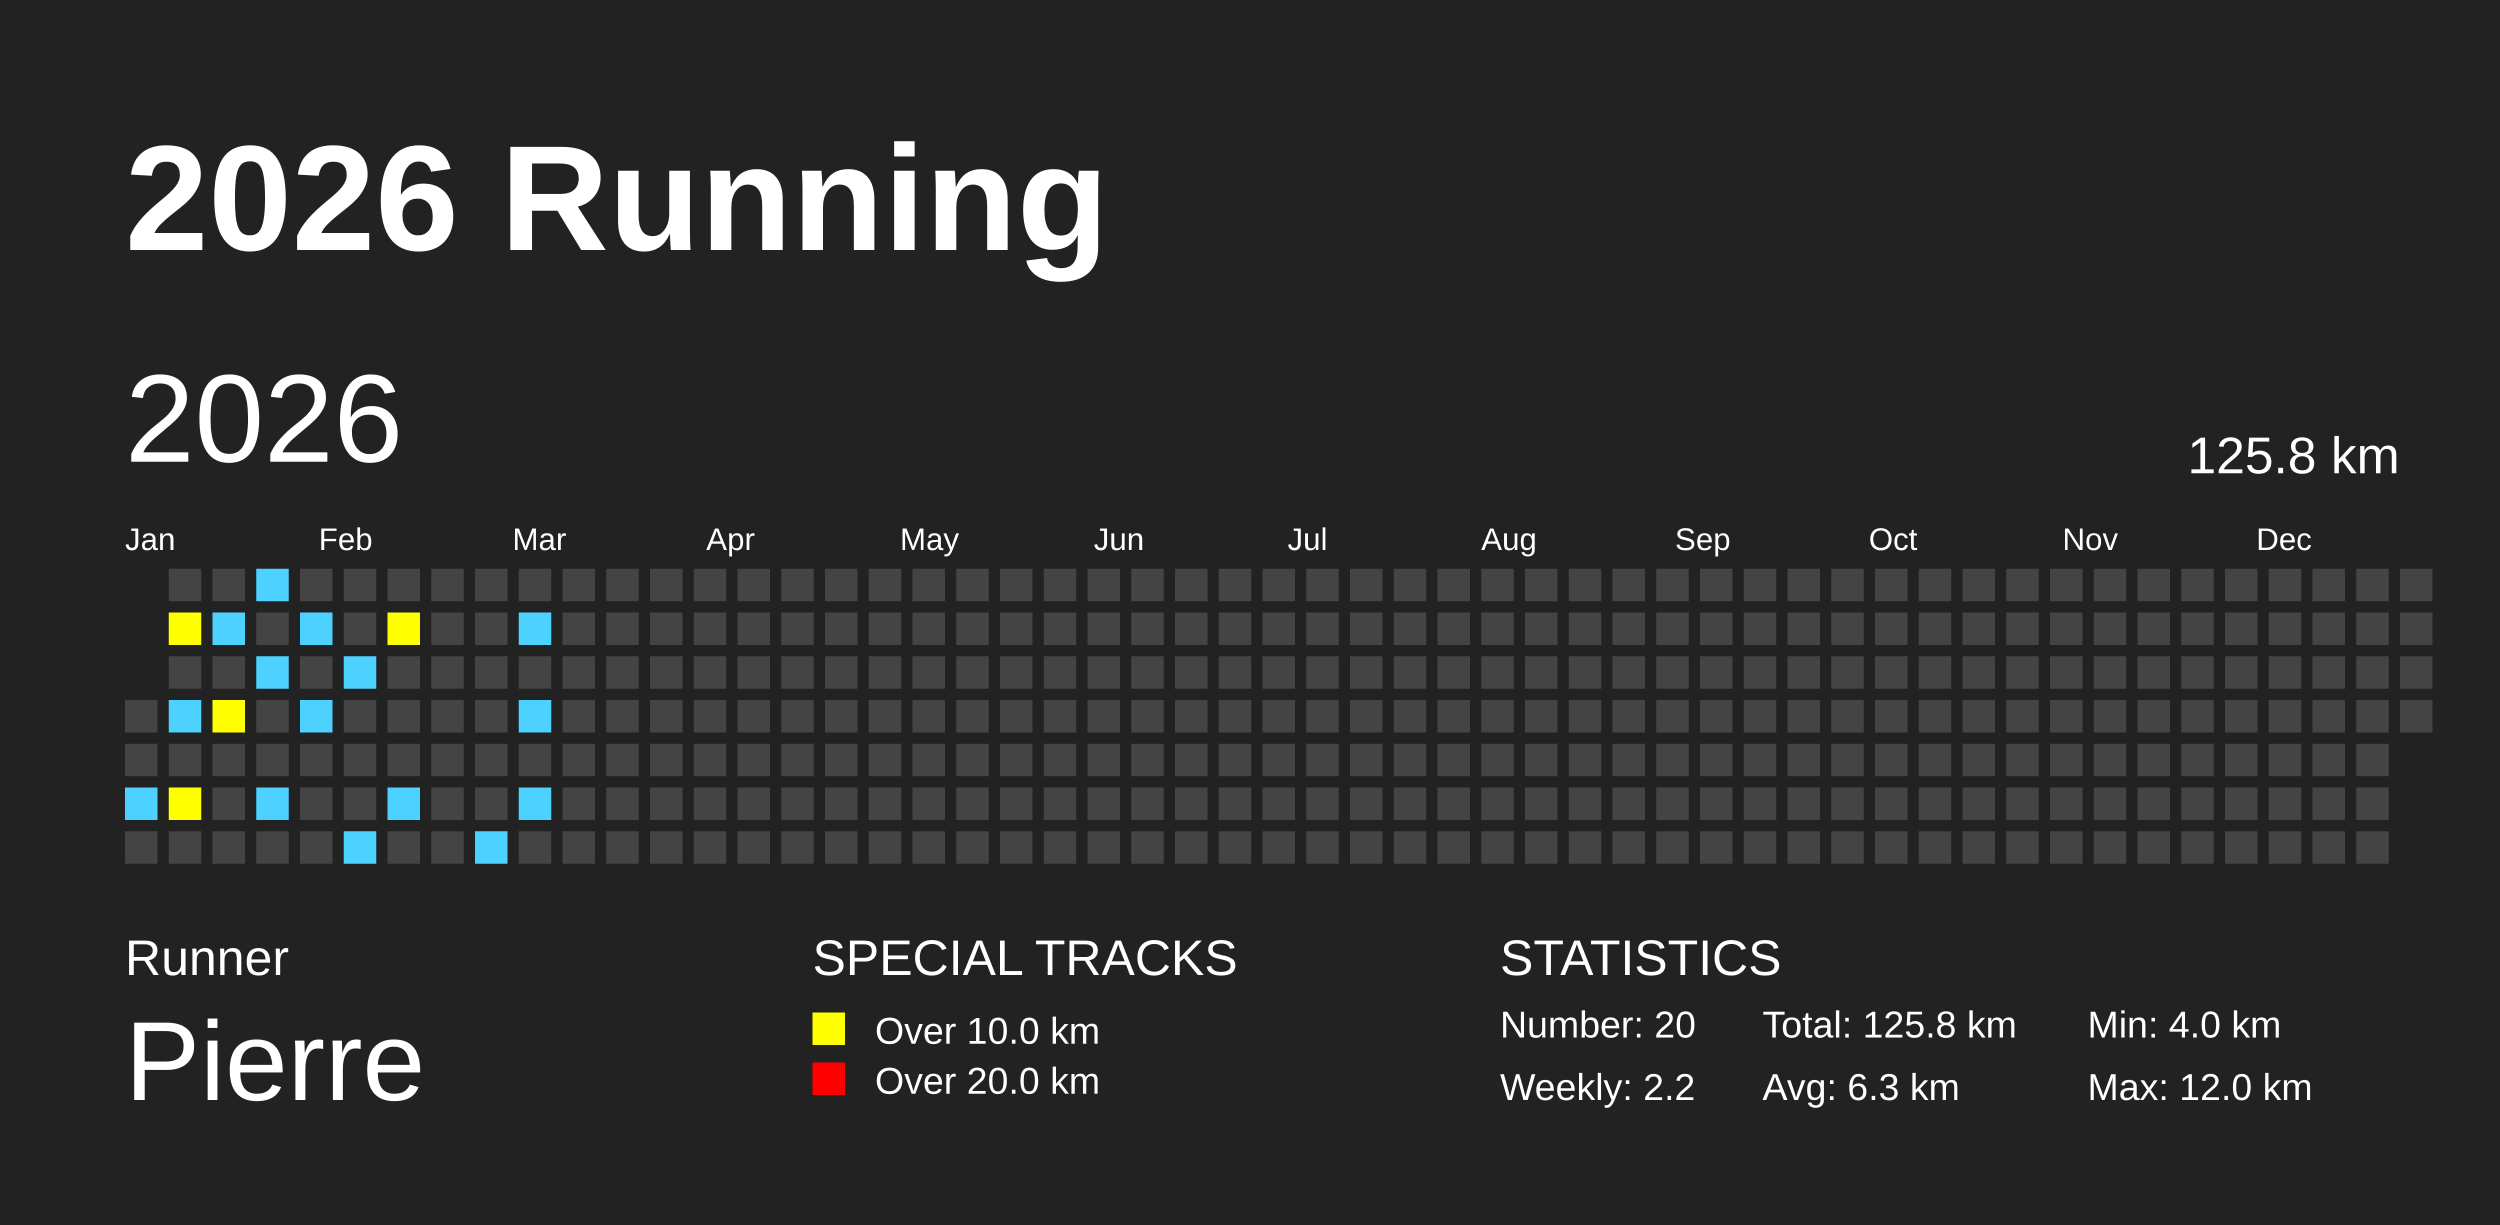
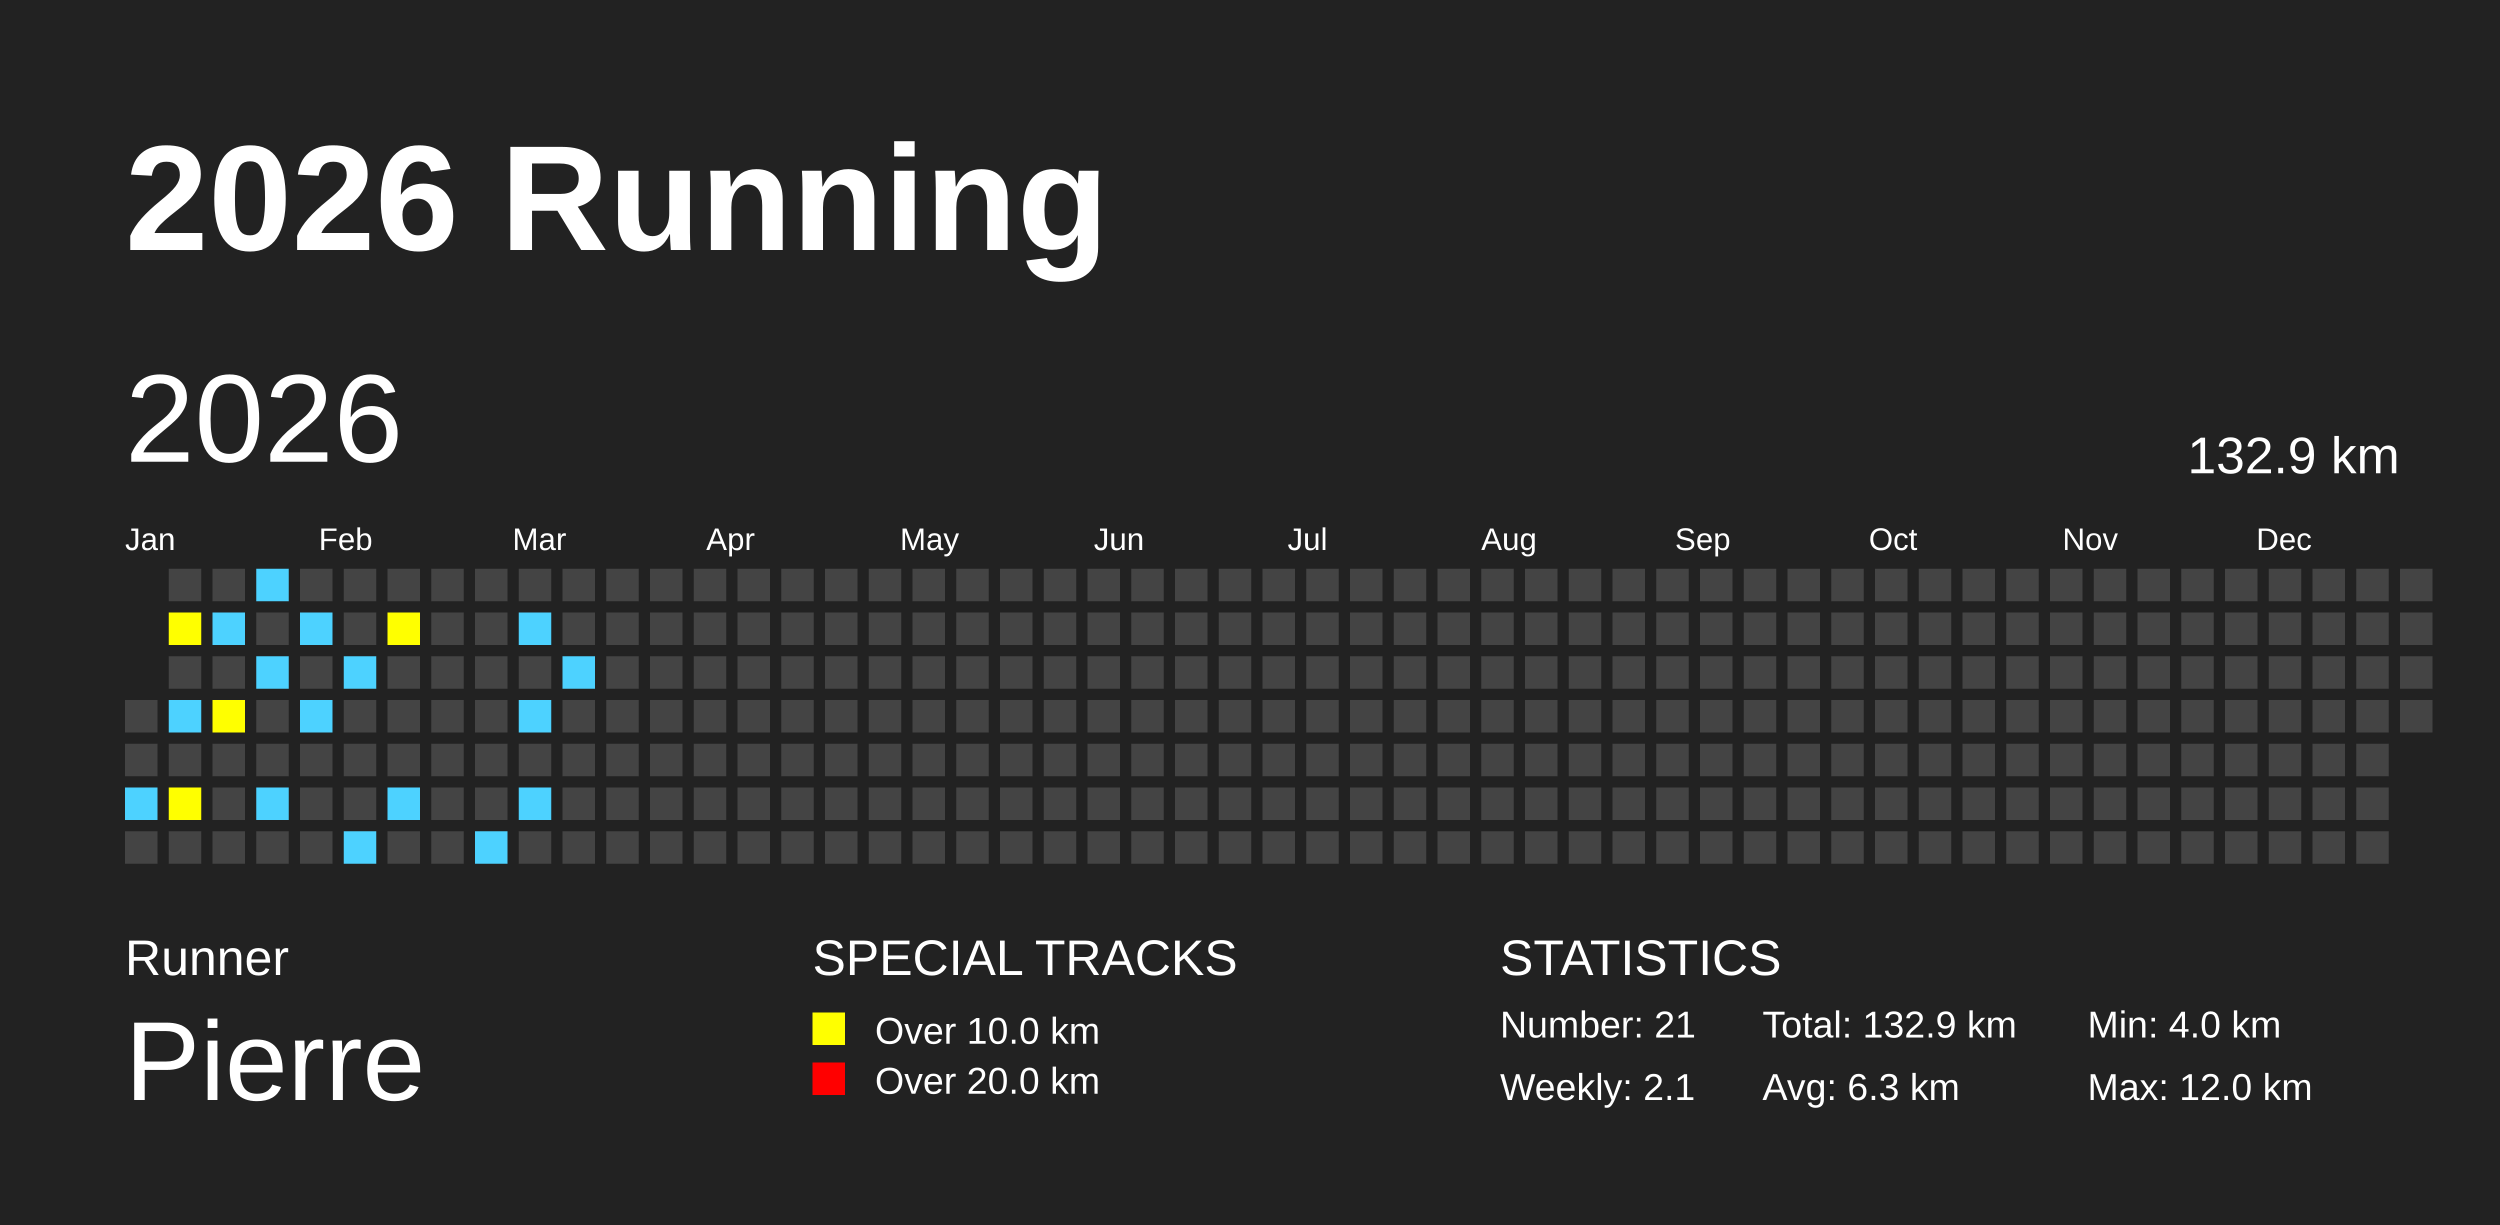
<svg xmlns="http://www.w3.org/2000/svg" baseProfile="full" height="98mm" version="1.1" viewBox="0,0,200,98" width="200mm">
  <defs />
  <rect fill="#222222" height="98" width="200" x="0" y="0" />
  <text fill="#FFFFFF" style="font-size:12px; font-family:Arial; font-weight:bold;" x="10" y="20">2026 Running</text>
  <text fill="#FFFFFF" style="font-size:4px; font-family:Arial" x="10" y="78">Runner</text>
  <text fill="#FFFFFF" style="font-size:9px; font-family:Arial" x="10" y="88">Pierre</text>
  <text fill="#FFFFFF" style="font-size:4px; font-family:Arial" x="65" y="78">SPECIAL TRACKS</text>
  <rect fill="yellow" height="2.6" width="2.6" x="65" y="81" />
  <text fill="#FFFFFF" style="font-size:3px; font-family:Arial" x="70" y="83.5">Over 10.0 km</text>
  <rect fill="red" height="2.6" width="2.6" x="65" y="85" />
  <text fill="#FFFFFF" style="font-size:3px; font-family:Arial" x="70" y="87.5">Over 20.0 km</text>
  <text fill="#FFFFFF" style="font-size:4px; font-family:Arial" x="120" y="78">STATISTICS</text>
-   <text fill="#FFFFFF" style="font-size:3px; font-family:Arial" x="120" y="83">Number: 20</text>
-   <text fill="#FFFFFF" style="font-size:3px; font-family:Arial" x="120" y="88">Weekly: 2.2</text>
-   <text fill="#FFFFFF" style="font-size:3px; font-family:Arial" x="141" y="83">Total: 125.8 km</text>
+   <text fill="#FFFFFF" style="font-size:3px; font-family:Arial" x="120" y="83">Number: 21</text>
+   <text fill="#FFFFFF" style="font-size:3px; font-family:Arial" x="120" y="88">Weekly: 2.1</text>
+   <text fill="#FFFFFF" style="font-size:3px; font-family:Arial" x="141" y="83">Total: 132.9 km</text>
  <text fill="#FFFFFF" style="font-size:3px; font-family:Arial" x="141" y="88">Avg: 6.3 km</text>
  <text fill="#FFFFFF" style="font-size:3px; font-family:Arial" x="167" y="83">Min: 4.0 km</text>
  <text fill="#FFFFFF" style="font-size:3px; font-family:Arial" x="167" y="88">Max: 12.0 km</text>
  <text dominant-baseline="hanging" fill="#FFFFFF" style="font-size:10.0px; font-family:Arial;" x="10" y="30">2026</text>
-   <text dominant-baseline="hanging" fill="#FFFFFF" style="font-size:4.125px; font-family:Arial;" x="175" y="35">125.8 km</text>
+   <text dominant-baseline="hanging" fill="#FFFFFF" style="font-size:4.125px; font-family:Arial;" x="175" y="35">132.9 km</text>
  <text fill="#FFFFFF" style="font-size:2.5px; font-family:Arial" x="10.0" y="44">Jan</text>
  <text fill="#FFFFFF" style="font-size:2.5px; font-family:Arial" x="25.5" y="44">Feb</text>
  <text fill="#FFFFFF" style="font-size:2.5px; font-family:Arial" x="41.0" y="44">Mar</text>
  <text fill="#FFFFFF" style="font-size:2.5px; font-family:Arial" x="56.5" y="44">Apr</text>
  <text fill="#FFFFFF" style="font-size:2.5px; font-family:Arial" x="72.0" y="44">May</text>
  <text fill="#FFFFFF" style="font-size:2.5px; font-family:Arial" x="87.5" y="44">Jun</text>
  <text fill="#FFFFFF" style="font-size:2.5px; font-family:Arial" x="103.0" y="44">Jul</text>
  <text fill="#FFFFFF" style="font-size:2.5px; font-family:Arial" x="118.5" y="44">Aug</text>
  <text fill="#FFFFFF" style="font-size:2.5px; font-family:Arial" x="134.0" y="44">Sep</text>
  <text fill="#FFFFFF" style="font-size:2.5px; font-family:Arial" x="149.5" y="44">Oct</text>
  <text fill="#FFFFFF" style="font-size:2.5px; font-family:Arial" x="165.0" y="44">Nov</text>
  <text fill="#FFFFFF" style="font-size:2.5px; font-family:Arial" x="180.5" y="44">Dec</text>
  <rect fill="#444444" height="2.6" width="2.6" x="10.0" y="56.0" />
  <rect fill="#444444" height="2.6" width="2.6" x="10.0" y="59.5" />
  <rect fill="#4DD2FF" height="2.6" width="2.6" x="10.0" y="63.0" />
  <rect fill="#444444" height="2.6" width="2.6" x="10.0" y="66.5" />
  <rect fill="#444444" height="2.6" width="2.6" x="13.5" y="45.5" />
  <rect fill="yellow" height="2.6" width="2.6" x="13.5" y="49.0" />
  <rect fill="#444444" height="2.6" width="2.6" x="13.5" y="52.5" />
  <rect fill="#4DD2FF" height="2.6" width="2.6" x="13.5" y="56.0" />
  <rect fill="#444444" height="2.6" width="2.6" x="13.5" y="59.5" />
  <rect fill="yellow" height="2.6" width="2.6" x="13.5" y="63.0" />
  <rect fill="#444444" height="2.6" width="2.6" x="13.5" y="66.5" />
  <rect fill="#444444" height="2.6" width="2.6" x="17.0" y="45.5" />
  <rect fill="#4DD2FF" height="2.6" width="2.6" x="17.0" y="49.0" />
  <rect fill="#444444" height="2.6" width="2.6" x="17.0" y="52.5" />
  <rect fill="yellow" height="2.6" width="2.6" x="17.0" y="56.0" />
  <rect fill="#444444" height="2.6" width="2.6" x="17.0" y="59.5" />
  <rect fill="#444444" height="2.6" width="2.6" x="17.0" y="63.0" />
  <rect fill="#444444" height="2.6" width="2.6" x="17.0" y="66.5" />
  <rect fill="#4DD2FF" height="2.6" width="2.6" x="20.5" y="45.5" />
  <rect fill="#444444" height="2.6" width="2.6" x="20.5" y="49.0" />
  <rect fill="#4DD2FF" height="2.6" width="2.6" x="20.5" y="52.5" />
  <rect fill="#444444" height="2.6" width="2.6" x="20.5" y="56.0" />
  <rect fill="#444444" height="2.6" width="2.6" x="20.5" y="59.5" />
  <rect fill="#4DD2FF" height="2.6" width="2.6" x="20.5" y="63.0" />
  <rect fill="#444444" height="2.6" width="2.6" x="20.5" y="66.5" />
  <rect fill="#444444" height="2.6" width="2.6" x="24.0" y="45.5" />
  <rect fill="#4DD2FF" height="2.6" width="2.6" x="24.0" y="49.0" />
  <rect fill="#444444" height="2.6" width="2.6" x="24.0" y="52.5" />
  <rect fill="#4DD2FF" height="2.6" width="2.6" x="24.0" y="56.0" />
  <rect fill="#444444" height="2.6" width="2.6" x="24.0" y="59.5" />
  <rect fill="#444444" height="2.6" width="2.6" x="24.0" y="63.0" />
  <rect fill="#444444" height="2.6" width="2.6" x="24.0" y="66.5" />
  <rect fill="#444444" height="2.6" width="2.6" x="27.5" y="45.5" />
  <rect fill="#444444" height="2.6" width="2.6" x="27.5" y="49.0" />
  <rect fill="#4DD2FF" height="2.6" width="2.6" x="27.5" y="52.5" />
  <rect fill="#444444" height="2.6" width="2.6" x="27.5" y="56.0" />
  <rect fill="#444444" height="2.6" width="2.6" x="27.5" y="59.5" />
  <rect fill="#444444" height="2.6" width="2.6" x="27.5" y="63.0" />
  <rect fill="#4DD2FF" height="2.6" width="2.6" x="27.5" y="66.5" />
  <rect fill="#444444" height="2.6" width="2.6" x="31.0" y="45.5" />
  <rect fill="yellow" height="2.6" width="2.6" x="31.0" y="49.0" />
  <rect fill="#444444" height="2.6" width="2.6" x="31.0" y="52.5" />
  <rect fill="#444444" height="2.6" width="2.6" x="31.0" y="56.0" />
  <rect fill="#444444" height="2.6" width="2.6" x="31.0" y="59.5" />
  <rect fill="#4DD2FF" height="2.6" width="2.6" x="31.0" y="63.0" />
  <rect fill="#444444" height="2.6" width="2.6" x="31.0" y="66.5" />
  <rect fill="#444444" height="2.6" width="2.6" x="34.5" y="45.5" />
  <rect fill="#444444" height="2.6" width="2.6" x="34.5" y="49.0" />
  <rect fill="#444444" height="2.6" width="2.6" x="34.5" y="52.5" />
  <rect fill="#444444" height="2.6" width="2.6" x="34.5" y="56.0" />
  <rect fill="#444444" height="2.6" width="2.6" x="34.5" y="59.5" />
  <rect fill="#444444" height="2.6" width="2.6" x="34.5" y="63.0" />
  <rect fill="#444444" height="2.6" width="2.6" x="34.5" y="66.5" />
  <rect fill="#444444" height="2.6" width="2.6" x="38.0" y="45.5" />
  <rect fill="#444444" height="2.6" width="2.6" x="38.0" y="49.0" />
  <rect fill="#444444" height="2.6" width="2.6" x="38.0" y="52.5" />
  <rect fill="#444444" height="2.6" width="2.6" x="38.0" y="56.0" />
  <rect fill="#444444" height="2.6" width="2.6" x="38.0" y="59.5" />
  <rect fill="#444444" height="2.6" width="2.6" x="38.0" y="63.0" />
  <rect fill="#4DD2FF" height="2.6" width="2.6" x="38.0" y="66.5" />
  <rect fill="#444444" height="2.6" width="2.6" x="41.5" y="45.5" />
  <rect fill="#4DD2FF" height="2.6" width="2.6" x="41.5" y="49.0" />
  <rect fill="#444444" height="2.6" width="2.6" x="41.5" y="52.5" />
  <rect fill="#4DD2FF" height="2.6" width="2.6" x="41.5" y="56.0" />
  <rect fill="#444444" height="2.6" width="2.6" x="41.5" y="59.5" />
  <rect fill="#4DD2FF" height="2.6" width="2.6" x="41.5" y="63.0" />
  <rect fill="#444444" height="2.6" width="2.6" x="41.5" y="66.5" />
  <rect fill="#444444" height="2.6" width="2.6" x="45.0" y="45.5" />
  <rect fill="#444444" height="2.6" width="2.6" x="45.0" y="49.0" />
-   <rect fill="#444444" height="2.6" width="2.6" x="45.0" y="52.5" />
+   <rect fill="#4DD2FF" height="2.6" width="2.6" x="45.0" y="52.5" />
  <rect fill="#444444" height="2.6" width="2.6" x="45.0" y="56.0" />
  <rect fill="#444444" height="2.6" width="2.6" x="45.0" y="59.5" />
  <rect fill="#444444" height="2.6" width="2.6" x="45.0" y="63.0" />
  <rect fill="#444444" height="2.6" width="2.6" x="45.0" y="66.5" />
  <rect fill="#444444" height="2.6" width="2.6" x="48.5" y="45.5" />
  <rect fill="#444444" height="2.6" width="2.6" x="48.5" y="49.0" />
  <rect fill="#444444" height="2.6" width="2.6" x="48.5" y="52.5" />
  <rect fill="#444444" height="2.6" width="2.6" x="48.5" y="56.0" />
  <rect fill="#444444" height="2.6" width="2.6" x="48.5" y="59.5" />
  <rect fill="#444444" height="2.6" width="2.6" x="48.5" y="63.0" />
  <rect fill="#444444" height="2.6" width="2.6" x="48.5" y="66.5" />
  <rect fill="#444444" height="2.6" width="2.6" x="52.0" y="45.5" />
  <rect fill="#444444" height="2.6" width="2.6" x="52.0" y="49.0" />
  <rect fill="#444444" height="2.6" width="2.6" x="52.0" y="52.5" />
  <rect fill="#444444" height="2.6" width="2.6" x="52.0" y="56.0" />
  <rect fill="#444444" height="2.6" width="2.6" x="52.0" y="59.5" />
  <rect fill="#444444" height="2.6" width="2.6" x="52.0" y="63.0" />
  <rect fill="#444444" height="2.6" width="2.6" x="52.0" y="66.5" />
  <rect fill="#444444" height="2.6" width="2.6" x="55.5" y="45.5" />
  <rect fill="#444444" height="2.6" width="2.6" x="55.5" y="49.0" />
  <rect fill="#444444" height="2.6" width="2.6" x="55.5" y="52.5" />
  <rect fill="#444444" height="2.6" width="2.6" x="55.5" y="56.0" />
  <rect fill="#444444" height="2.6" width="2.6" x="55.5" y="59.5" />
  <rect fill="#444444" height="2.6" width="2.6" x="55.5" y="63.0" />
  <rect fill="#444444" height="2.6" width="2.6" x="55.5" y="66.5" />
  <rect fill="#444444" height="2.6" width="2.6" x="59.0" y="45.5" />
  <rect fill="#444444" height="2.6" width="2.6" x="59.0" y="49.0" />
  <rect fill="#444444" height="2.6" width="2.6" x="59.0" y="52.5" />
  <rect fill="#444444" height="2.6" width="2.6" x="59.0" y="56.0" />
  <rect fill="#444444" height="2.6" width="2.6" x="59.0" y="59.5" />
  <rect fill="#444444" height="2.6" width="2.6" x="59.0" y="63.0" />
  <rect fill="#444444" height="2.6" width="2.6" x="59.0" y="66.5" />
  <rect fill="#444444" height="2.6" width="2.6" x="62.5" y="45.5" />
  <rect fill="#444444" height="2.6" width="2.6" x="62.5" y="49.0" />
  <rect fill="#444444" height="2.6" width="2.6" x="62.5" y="52.5" />
  <rect fill="#444444" height="2.6" width="2.6" x="62.5" y="56.0" />
  <rect fill="#444444" height="2.6" width="2.6" x="62.5" y="59.5" />
  <rect fill="#444444" height="2.6" width="2.6" x="62.5" y="63.0" />
  <rect fill="#444444" height="2.6" width="2.6" x="62.5" y="66.5" />
  <rect fill="#444444" height="2.6" width="2.6" x="66.0" y="45.5" />
  <rect fill="#444444" height="2.6" width="2.6" x="66.0" y="49.0" />
  <rect fill="#444444" height="2.6" width="2.6" x="66.0" y="52.5" />
  <rect fill="#444444" height="2.6" width="2.6" x="66.0" y="56.0" />
  <rect fill="#444444" height="2.6" width="2.6" x="66.0" y="59.5" />
  <rect fill="#444444" height="2.6" width="2.6" x="66.0" y="63.0" />
  <rect fill="#444444" height="2.6" width="2.6" x="66.0" y="66.5" />
  <rect fill="#444444" height="2.6" width="2.6" x="69.5" y="45.5" />
  <rect fill="#444444" height="2.6" width="2.6" x="69.5" y="49.0" />
  <rect fill="#444444" height="2.6" width="2.6" x="69.5" y="52.5" />
  <rect fill="#444444" height="2.6" width="2.6" x="69.5" y="56.0" />
  <rect fill="#444444" height="2.6" width="2.6" x="69.5" y="59.5" />
  <rect fill="#444444" height="2.6" width="2.6" x="69.5" y="63.0" />
  <rect fill="#444444" height="2.6" width="2.6" x="69.5" y="66.5" />
  <rect fill="#444444" height="2.6" width="2.6" x="73.0" y="45.5" />
  <rect fill="#444444" height="2.6" width="2.6" x="73.0" y="49.0" />
  <rect fill="#444444" height="2.6" width="2.6" x="73.0" y="52.5" />
  <rect fill="#444444" height="2.6" width="2.6" x="73.0" y="56.0" />
  <rect fill="#444444" height="2.6" width="2.6" x="73.0" y="59.5" />
  <rect fill="#444444" height="2.6" width="2.6" x="73.0" y="63.0" />
  <rect fill="#444444" height="2.6" width="2.6" x="73.0" y="66.5" />
  <rect fill="#444444" height="2.6" width="2.6" x="76.5" y="45.5" />
  <rect fill="#444444" height="2.6" width="2.6" x="76.5" y="49.0" />
  <rect fill="#444444" height="2.6" width="2.6" x="76.5" y="52.5" />
  <rect fill="#444444" height="2.6" width="2.6" x="76.5" y="56.0" />
  <rect fill="#444444" height="2.6" width="2.6" x="76.5" y="59.5" />
  <rect fill="#444444" height="2.6" width="2.6" x="76.5" y="63.0" />
  <rect fill="#444444" height="2.6" width="2.6" x="76.5" y="66.5" />
  <rect fill="#444444" height="2.6" width="2.6" x="80.0" y="45.5" />
  <rect fill="#444444" height="2.6" width="2.6" x="80.0" y="49.0" />
  <rect fill="#444444" height="2.6" width="2.6" x="80.0" y="52.5" />
  <rect fill="#444444" height="2.6" width="2.6" x="80.0" y="56.0" />
  <rect fill="#444444" height="2.6" width="2.6" x="80.0" y="59.5" />
  <rect fill="#444444" height="2.6" width="2.6" x="80.0" y="63.0" />
  <rect fill="#444444" height="2.6" width="2.6" x="80.0" y="66.5" />
  <rect fill="#444444" height="2.6" width="2.6" x="83.5" y="45.5" />
  <rect fill="#444444" height="2.6" width="2.6" x="83.5" y="49.0" />
  <rect fill="#444444" height="2.6" width="2.6" x="83.5" y="52.5" />
  <rect fill="#444444" height="2.6" width="2.6" x="83.5" y="56.0" />
  <rect fill="#444444" height="2.6" width="2.6" x="83.5" y="59.5" />
  <rect fill="#444444" height="2.6" width="2.6" x="83.5" y="63.0" />
  <rect fill="#444444" height="2.6" width="2.6" x="83.5" y="66.5" />
  <rect fill="#444444" height="2.6" width="2.6" x="87.0" y="45.5" />
  <rect fill="#444444" height="2.6" width="2.6" x="87.0" y="49.0" />
  <rect fill="#444444" height="2.6" width="2.6" x="87.0" y="52.5" />
  <rect fill="#444444" height="2.6" width="2.6" x="87.0" y="56.0" />
  <rect fill="#444444" height="2.6" width="2.6" x="87.0" y="59.5" />
  <rect fill="#444444" height="2.6" width="2.6" x="87.0" y="63.0" />
  <rect fill="#444444" height="2.6" width="2.6" x="87.0" y="66.5" />
  <rect fill="#444444" height="2.6" width="2.6" x="90.5" y="45.5" />
  <rect fill="#444444" height="2.6" width="2.6" x="90.5" y="49.0" />
  <rect fill="#444444" height="2.6" width="2.6" x="90.5" y="52.5" />
  <rect fill="#444444" height="2.6" width="2.6" x="90.5" y="56.0" />
  <rect fill="#444444" height="2.6" width="2.6" x="90.5" y="59.5" />
  <rect fill="#444444" height="2.6" width="2.6" x="90.5" y="63.0" />
  <rect fill="#444444" height="2.6" width="2.6" x="90.5" y="66.5" />
  <rect fill="#444444" height="2.6" width="2.6" x="94.0" y="45.5" />
  <rect fill="#444444" height="2.6" width="2.6" x="94.0" y="49.0" />
  <rect fill="#444444" height="2.6" width="2.6" x="94.0" y="52.5" />
  <rect fill="#444444" height="2.6" width="2.6" x="94.0" y="56.0" />
  <rect fill="#444444" height="2.6" width="2.6" x="94.0" y="59.5" />
  <rect fill="#444444" height="2.6" width="2.6" x="94.0" y="63.0" />
  <rect fill="#444444" height="2.6" width="2.6" x="94.0" y="66.5" />
  <rect fill="#444444" height="2.6" width="2.6" x="97.5" y="45.5" />
  <rect fill="#444444" height="2.6" width="2.6" x="97.5" y="49.0" />
  <rect fill="#444444" height="2.6" width="2.6" x="97.5" y="52.5" />
  <rect fill="#444444" height="2.6" width="2.6" x="97.5" y="56.0" />
  <rect fill="#444444" height="2.6" width="2.6" x="97.5" y="59.5" />
  <rect fill="#444444" height="2.6" width="2.6" x="97.5" y="63.0" />
  <rect fill="#444444" height="2.6" width="2.6" x="97.5" y="66.5" />
  <rect fill="#444444" height="2.6" width="2.6" x="101.0" y="45.5" />
  <rect fill="#444444" height="2.6" width="2.6" x="101.0" y="49.0" />
  <rect fill="#444444" height="2.6" width="2.6" x="101.0" y="52.5" />
  <rect fill="#444444" height="2.6" width="2.6" x="101.0" y="56.0" />
  <rect fill="#444444" height="2.6" width="2.6" x="101.0" y="59.5" />
  <rect fill="#444444" height="2.6" width="2.6" x="101.0" y="63.0" />
  <rect fill="#444444" height="2.6" width="2.6" x="101.0" y="66.5" />
  <rect fill="#444444" height="2.6" width="2.6" x="104.5" y="45.5" />
  <rect fill="#444444" height="2.6" width="2.6" x="104.5" y="49.0" />
  <rect fill="#444444" height="2.6" width="2.6" x="104.5" y="52.5" />
  <rect fill="#444444" height="2.6" width="2.6" x="104.5" y="56.0" />
  <rect fill="#444444" height="2.6" width="2.6" x="104.5" y="59.5" />
  <rect fill="#444444" height="2.6" width="2.6" x="104.5" y="63.0" />
  <rect fill="#444444" height="2.6" width="2.6" x="104.5" y="66.5" />
  <rect fill="#444444" height="2.6" width="2.6" x="108.0" y="45.5" />
  <rect fill="#444444" height="2.6" width="2.6" x="108.0" y="49.0" />
  <rect fill="#444444" height="2.6" width="2.6" x="108.0" y="52.5" />
  <rect fill="#444444" height="2.6" width="2.6" x="108.0" y="56.0" />
  <rect fill="#444444" height="2.6" width="2.6" x="108.0" y="59.5" />
  <rect fill="#444444" height="2.6" width="2.6" x="108.0" y="63.0" />
  <rect fill="#444444" height="2.6" width="2.6" x="108.0" y="66.5" />
  <rect fill="#444444" height="2.6" width="2.6" x="111.5" y="45.5" />
  <rect fill="#444444" height="2.6" width="2.6" x="111.5" y="49.0" />
  <rect fill="#444444" height="2.6" width="2.6" x="111.5" y="52.5" />
  <rect fill="#444444" height="2.6" width="2.6" x="111.5" y="56.0" />
  <rect fill="#444444" height="2.6" width="2.6" x="111.5" y="59.5" />
  <rect fill="#444444" height="2.6" width="2.6" x="111.5" y="63.0" />
  <rect fill="#444444" height="2.6" width="2.6" x="111.5" y="66.5" />
  <rect fill="#444444" height="2.6" width="2.6" x="115.0" y="45.5" />
  <rect fill="#444444" height="2.6" width="2.6" x="115.0" y="49.0" />
  <rect fill="#444444" height="2.6" width="2.6" x="115.0" y="52.5" />
  <rect fill="#444444" height="2.6" width="2.6" x="115.0" y="56.0" />
  <rect fill="#444444" height="2.6" width="2.6" x="115.0" y="59.5" />
  <rect fill="#444444" height="2.6" width="2.6" x="115.0" y="63.0" />
  <rect fill="#444444" height="2.6" width="2.6" x="115.0" y="66.5" />
  <rect fill="#444444" height="2.6" width="2.6" x="118.5" y="45.5" />
  <rect fill="#444444" height="2.6" width="2.6" x="118.5" y="49.0" />
  <rect fill="#444444" height="2.6" width="2.6" x="118.5" y="52.5" />
  <rect fill="#444444" height="2.6" width="2.6" x="118.5" y="56.0" />
  <rect fill="#444444" height="2.6" width="2.6" x="118.5" y="59.5" />
  <rect fill="#444444" height="2.6" width="2.6" x="118.5" y="63.0" />
  <rect fill="#444444" height="2.6" width="2.6" x="118.5" y="66.5" />
  <rect fill="#444444" height="2.6" width="2.6" x="122.0" y="45.5" />
  <rect fill="#444444" height="2.6" width="2.6" x="122.0" y="49.0" />
  <rect fill="#444444" height="2.6" width="2.6" x="122.0" y="52.5" />
  <rect fill="#444444" height="2.6" width="2.6" x="122.0" y="56.0" />
  <rect fill="#444444" height="2.6" width="2.6" x="122.0" y="59.5" />
  <rect fill="#444444" height="2.6" width="2.6" x="122.0" y="63.0" />
  <rect fill="#444444" height="2.6" width="2.6" x="122.0" y="66.5" />
  <rect fill="#444444" height="2.6" width="2.6" x="125.5" y="45.5" />
  <rect fill="#444444" height="2.6" width="2.6" x="125.5" y="49.0" />
  <rect fill="#444444" height="2.6" width="2.6" x="125.5" y="52.5" />
  <rect fill="#444444" height="2.6" width="2.6" x="125.5" y="56.0" />
  <rect fill="#444444" height="2.6" width="2.6" x="125.5" y="59.5" />
  <rect fill="#444444" height="2.6" width="2.6" x="125.5" y="63.0" />
  <rect fill="#444444" height="2.6" width="2.6" x="125.5" y="66.5" />
  <rect fill="#444444" height="2.6" width="2.6" x="129.0" y="45.5" />
  <rect fill="#444444" height="2.6" width="2.6" x="129.0" y="49.0" />
  <rect fill="#444444" height="2.6" width="2.6" x="129.0" y="52.5" />
  <rect fill="#444444" height="2.6" width="2.6" x="129.0" y="56.0" />
  <rect fill="#444444" height="2.6" width="2.6" x="129.0" y="59.5" />
  <rect fill="#444444" height="2.6" width="2.6" x="129.0" y="63.0" />
  <rect fill="#444444" height="2.6" width="2.6" x="129.0" y="66.5" />
  <rect fill="#444444" height="2.6" width="2.6" x="132.5" y="45.5" />
  <rect fill="#444444" height="2.6" width="2.6" x="132.5" y="49.0" />
  <rect fill="#444444" height="2.6" width="2.6" x="132.5" y="52.5" />
  <rect fill="#444444" height="2.6" width="2.6" x="132.5" y="56.0" />
  <rect fill="#444444" height="2.6" width="2.6" x="132.5" y="59.5" />
  <rect fill="#444444" height="2.6" width="2.6" x="132.5" y="63.0" />
  <rect fill="#444444" height="2.6" width="2.6" x="132.5" y="66.5" />
  <rect fill="#444444" height="2.6" width="2.6" x="136.0" y="45.5" />
  <rect fill="#444444" height="2.6" width="2.6" x="136.0" y="49.0" />
  <rect fill="#444444" height="2.6" width="2.6" x="136.0" y="52.5" />
  <rect fill="#444444" height="2.6" width="2.6" x="136.0" y="56.0" />
  <rect fill="#444444" height="2.6" width="2.6" x="136.0" y="59.5" />
  <rect fill="#444444" height="2.6" width="2.6" x="136.0" y="63.0" />
  <rect fill="#444444" height="2.6" width="2.6" x="136.0" y="66.5" />
  <rect fill="#444444" height="2.6" width="2.6" x="139.5" y="45.5" />
  <rect fill="#444444" height="2.6" width="2.6" x="139.5" y="49.0" />
  <rect fill="#444444" height="2.6" width="2.6" x="139.5" y="52.5" />
  <rect fill="#444444" height="2.6" width="2.6" x="139.5" y="56.0" />
  <rect fill="#444444" height="2.6" width="2.6" x="139.5" y="59.5" />
  <rect fill="#444444" height="2.6" width="2.6" x="139.5" y="63.0" />
  <rect fill="#444444" height="2.6" width="2.6" x="139.5" y="66.5" />
  <rect fill="#444444" height="2.6" width="2.6" x="143.0" y="45.5" />
  <rect fill="#444444" height="2.6" width="2.6" x="143.0" y="49.0" />
  <rect fill="#444444" height="2.6" width="2.6" x="143.0" y="52.5" />
  <rect fill="#444444" height="2.6" width="2.6" x="143.0" y="56.0" />
  <rect fill="#444444" height="2.6" width="2.6" x="143.0" y="59.5" />
  <rect fill="#444444" height="2.6" width="2.6" x="143.0" y="63.0" />
  <rect fill="#444444" height="2.6" width="2.6" x="143.0" y="66.5" />
  <rect fill="#444444" height="2.6" width="2.6" x="146.5" y="45.5" />
  <rect fill="#444444" height="2.6" width="2.6" x="146.5" y="49.0" />
  <rect fill="#444444" height="2.6" width="2.6" x="146.5" y="52.5" />
  <rect fill="#444444" height="2.6" width="2.6" x="146.5" y="56.0" />
  <rect fill="#444444" height="2.6" width="2.6" x="146.5" y="59.5" />
  <rect fill="#444444" height="2.6" width="2.6" x="146.5" y="63.0" />
  <rect fill="#444444" height="2.6" width="2.6" x="146.5" y="66.5" />
  <rect fill="#444444" height="2.6" width="2.6" x="150.0" y="45.5" />
  <rect fill="#444444" height="2.6" width="2.6" x="150.0" y="49.0" />
  <rect fill="#444444" height="2.6" width="2.6" x="150.0" y="52.5" />
  <rect fill="#444444" height="2.6" width="2.6" x="150.0" y="56.0" />
  <rect fill="#444444" height="2.6" width="2.6" x="150.0" y="59.5" />
  <rect fill="#444444" height="2.6" width="2.6" x="150.0" y="63.0" />
  <rect fill="#444444" height="2.6" width="2.6" x="150.0" y="66.5" />
  <rect fill="#444444" height="2.6" width="2.6" x="153.5" y="45.5" />
  <rect fill="#444444" height="2.6" width="2.6" x="153.5" y="49.0" />
  <rect fill="#444444" height="2.6" width="2.6" x="153.5" y="52.5" />
  <rect fill="#444444" height="2.6" width="2.6" x="153.5" y="56.0" />
  <rect fill="#444444" height="2.6" width="2.6" x="153.5" y="59.5" />
  <rect fill="#444444" height="2.6" width="2.6" x="153.5" y="63.0" />
  <rect fill="#444444" height="2.6" width="2.6" x="153.5" y="66.5" />
  <rect fill="#444444" height="2.6" width="2.6" x="157.0" y="45.5" />
  <rect fill="#444444" height="2.6" width="2.6" x="157.0" y="49.0" />
  <rect fill="#444444" height="2.6" width="2.6" x="157.0" y="52.5" />
  <rect fill="#444444" height="2.6" width="2.6" x="157.0" y="56.0" />
  <rect fill="#444444" height="2.6" width="2.6" x="157.0" y="59.5" />
  <rect fill="#444444" height="2.6" width="2.6" x="157.0" y="63.0" />
  <rect fill="#444444" height="2.6" width="2.6" x="157.0" y="66.5" />
  <rect fill="#444444" height="2.6" width="2.6" x="160.5" y="45.5" />
  <rect fill="#444444" height="2.6" width="2.6" x="160.5" y="49.0" />
  <rect fill="#444444" height="2.6" width="2.6" x="160.5" y="52.5" />
  <rect fill="#444444" height="2.6" width="2.6" x="160.5" y="56.0" />
  <rect fill="#444444" height="2.6" width="2.6" x="160.5" y="59.5" />
  <rect fill="#444444" height="2.6" width="2.6" x="160.5" y="63.0" />
  <rect fill="#444444" height="2.6" width="2.6" x="160.5" y="66.5" />
  <rect fill="#444444" height="2.6" width="2.6" x="164.0" y="45.5" />
  <rect fill="#444444" height="2.6" width="2.6" x="164.0" y="49.0" />
  <rect fill="#444444" height="2.6" width="2.6" x="164.0" y="52.5" />
  <rect fill="#444444" height="2.6" width="2.6" x="164.0" y="56.0" />
  <rect fill="#444444" height="2.6" width="2.6" x="164.0" y="59.5" />
  <rect fill="#444444" height="2.6" width="2.6" x="164.0" y="63.0" />
  <rect fill="#444444" height="2.6" width="2.6" x="164.0" y="66.5" />
  <rect fill="#444444" height="2.6" width="2.6" x="167.5" y="45.5" />
  <rect fill="#444444" height="2.6" width="2.6" x="167.5" y="49.0" />
  <rect fill="#444444" height="2.6" width="2.6" x="167.5" y="52.5" />
  <rect fill="#444444" height="2.6" width="2.6" x="167.5" y="56.0" />
  <rect fill="#444444" height="2.6" width="2.6" x="167.5" y="59.5" />
  <rect fill="#444444" height="2.6" width="2.6" x="167.5" y="63.0" />
  <rect fill="#444444" height="2.6" width="2.6" x="167.5" y="66.5" />
  <rect fill="#444444" height="2.6" width="2.6" x="171.0" y="45.5" />
  <rect fill="#444444" height="2.6" width="2.6" x="171.0" y="49.0" />
  <rect fill="#444444" height="2.6" width="2.6" x="171.0" y="52.5" />
  <rect fill="#444444" height="2.6" width="2.6" x="171.0" y="56.0" />
  <rect fill="#444444" height="2.6" width="2.6" x="171.0" y="59.5" />
  <rect fill="#444444" height="2.6" width="2.6" x="171.0" y="63.0" />
  <rect fill="#444444" height="2.6" width="2.6" x="171.0" y="66.5" />
  <rect fill="#444444" height="2.6" width="2.6" x="174.5" y="45.5" />
  <rect fill="#444444" height="2.6" width="2.6" x="174.5" y="49.0" />
  <rect fill="#444444" height="2.6" width="2.6" x="174.5" y="52.5" />
  <rect fill="#444444" height="2.6" width="2.6" x="174.5" y="56.0" />
  <rect fill="#444444" height="2.6" width="2.6" x="174.5" y="59.5" />
  <rect fill="#444444" height="2.6" width="2.6" x="174.5" y="63.0" />
  <rect fill="#444444" height="2.6" width="2.6" x="174.5" y="66.5" />
  <rect fill="#444444" height="2.6" width="2.6" x="178.0" y="45.5" />
  <rect fill="#444444" height="2.6" width="2.6" x="178.0" y="49.0" />
  <rect fill="#444444" height="2.6" width="2.6" x="178.0" y="52.5" />
  <rect fill="#444444" height="2.6" width="2.6" x="178.0" y="56.0" />
  <rect fill="#444444" height="2.6" width="2.6" x="178.0" y="59.5" />
  <rect fill="#444444" height="2.6" width="2.6" x="178.0" y="63.0" />
  <rect fill="#444444" height="2.6" width="2.6" x="178.0" y="66.5" />
  <rect fill="#444444" height="2.6" width="2.6" x="181.5" y="45.5" />
  <rect fill="#444444" height="2.6" width="2.6" x="181.5" y="49.0" />
  <rect fill="#444444" height="2.6" width="2.6" x="181.5" y="52.5" />
  <rect fill="#444444" height="2.6" width="2.6" x="181.5" y="56.0" />
  <rect fill="#444444" height="2.6" width="2.6" x="181.5" y="59.5" />
  <rect fill="#444444" height="2.6" width="2.6" x="181.5" y="63.0" />
  <rect fill="#444444" height="2.6" width="2.6" x="181.5" y="66.5" />
  <rect fill="#444444" height="2.6" width="2.6" x="185.0" y="45.5" />
  <rect fill="#444444" height="2.6" width="2.6" x="185.0" y="49.0" />
  <rect fill="#444444" height="2.6" width="2.6" x="185.0" y="52.5" />
  <rect fill="#444444" height="2.6" width="2.6" x="185.0" y="56.0" />
  <rect fill="#444444" height="2.6" width="2.6" x="185.0" y="59.5" />
  <rect fill="#444444" height="2.6" width="2.6" x="185.0" y="63.0" />
  <rect fill="#444444" height="2.6" width="2.6" x="185.0" y="66.5" />
  <rect fill="#444444" height="2.6" width="2.6" x="188.5" y="45.5" />
  <rect fill="#444444" height="2.6" width="2.6" x="188.5" y="49.0" />
  <rect fill="#444444" height="2.6" width="2.6" x="188.5" y="52.5" />
  <rect fill="#444444" height="2.6" width="2.6" x="188.5" y="56.0" />
  <rect fill="#444444" height="2.6" width="2.6" x="188.5" y="59.5" />
  <rect fill="#444444" height="2.6" width="2.6" x="188.5" y="63.0" />
  <rect fill="#444444" height="2.6" width="2.6" x="188.5" y="66.5" />
  <rect fill="#444444" height="2.6" width="2.6" x="192.0" y="45.5" />
  <rect fill="#444444" height="2.6" width="2.6" x="192.0" y="49.0" />
  <rect fill="#444444" height="2.6" width="2.6" x="192.0" y="52.5" />
  <rect fill="#444444" height="2.6" width="2.6" x="192.0" y="56.0" />
</svg>
